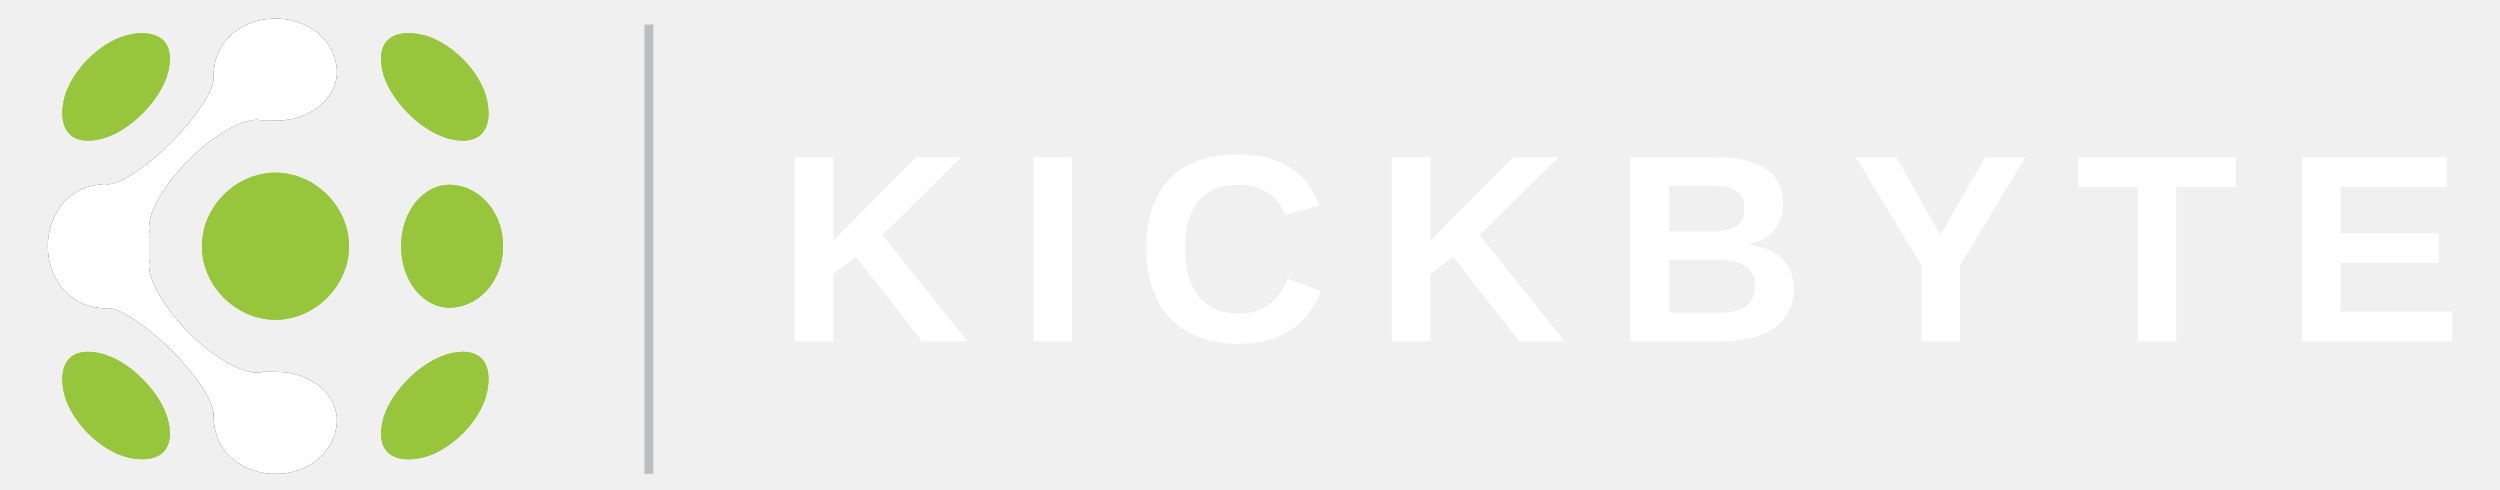
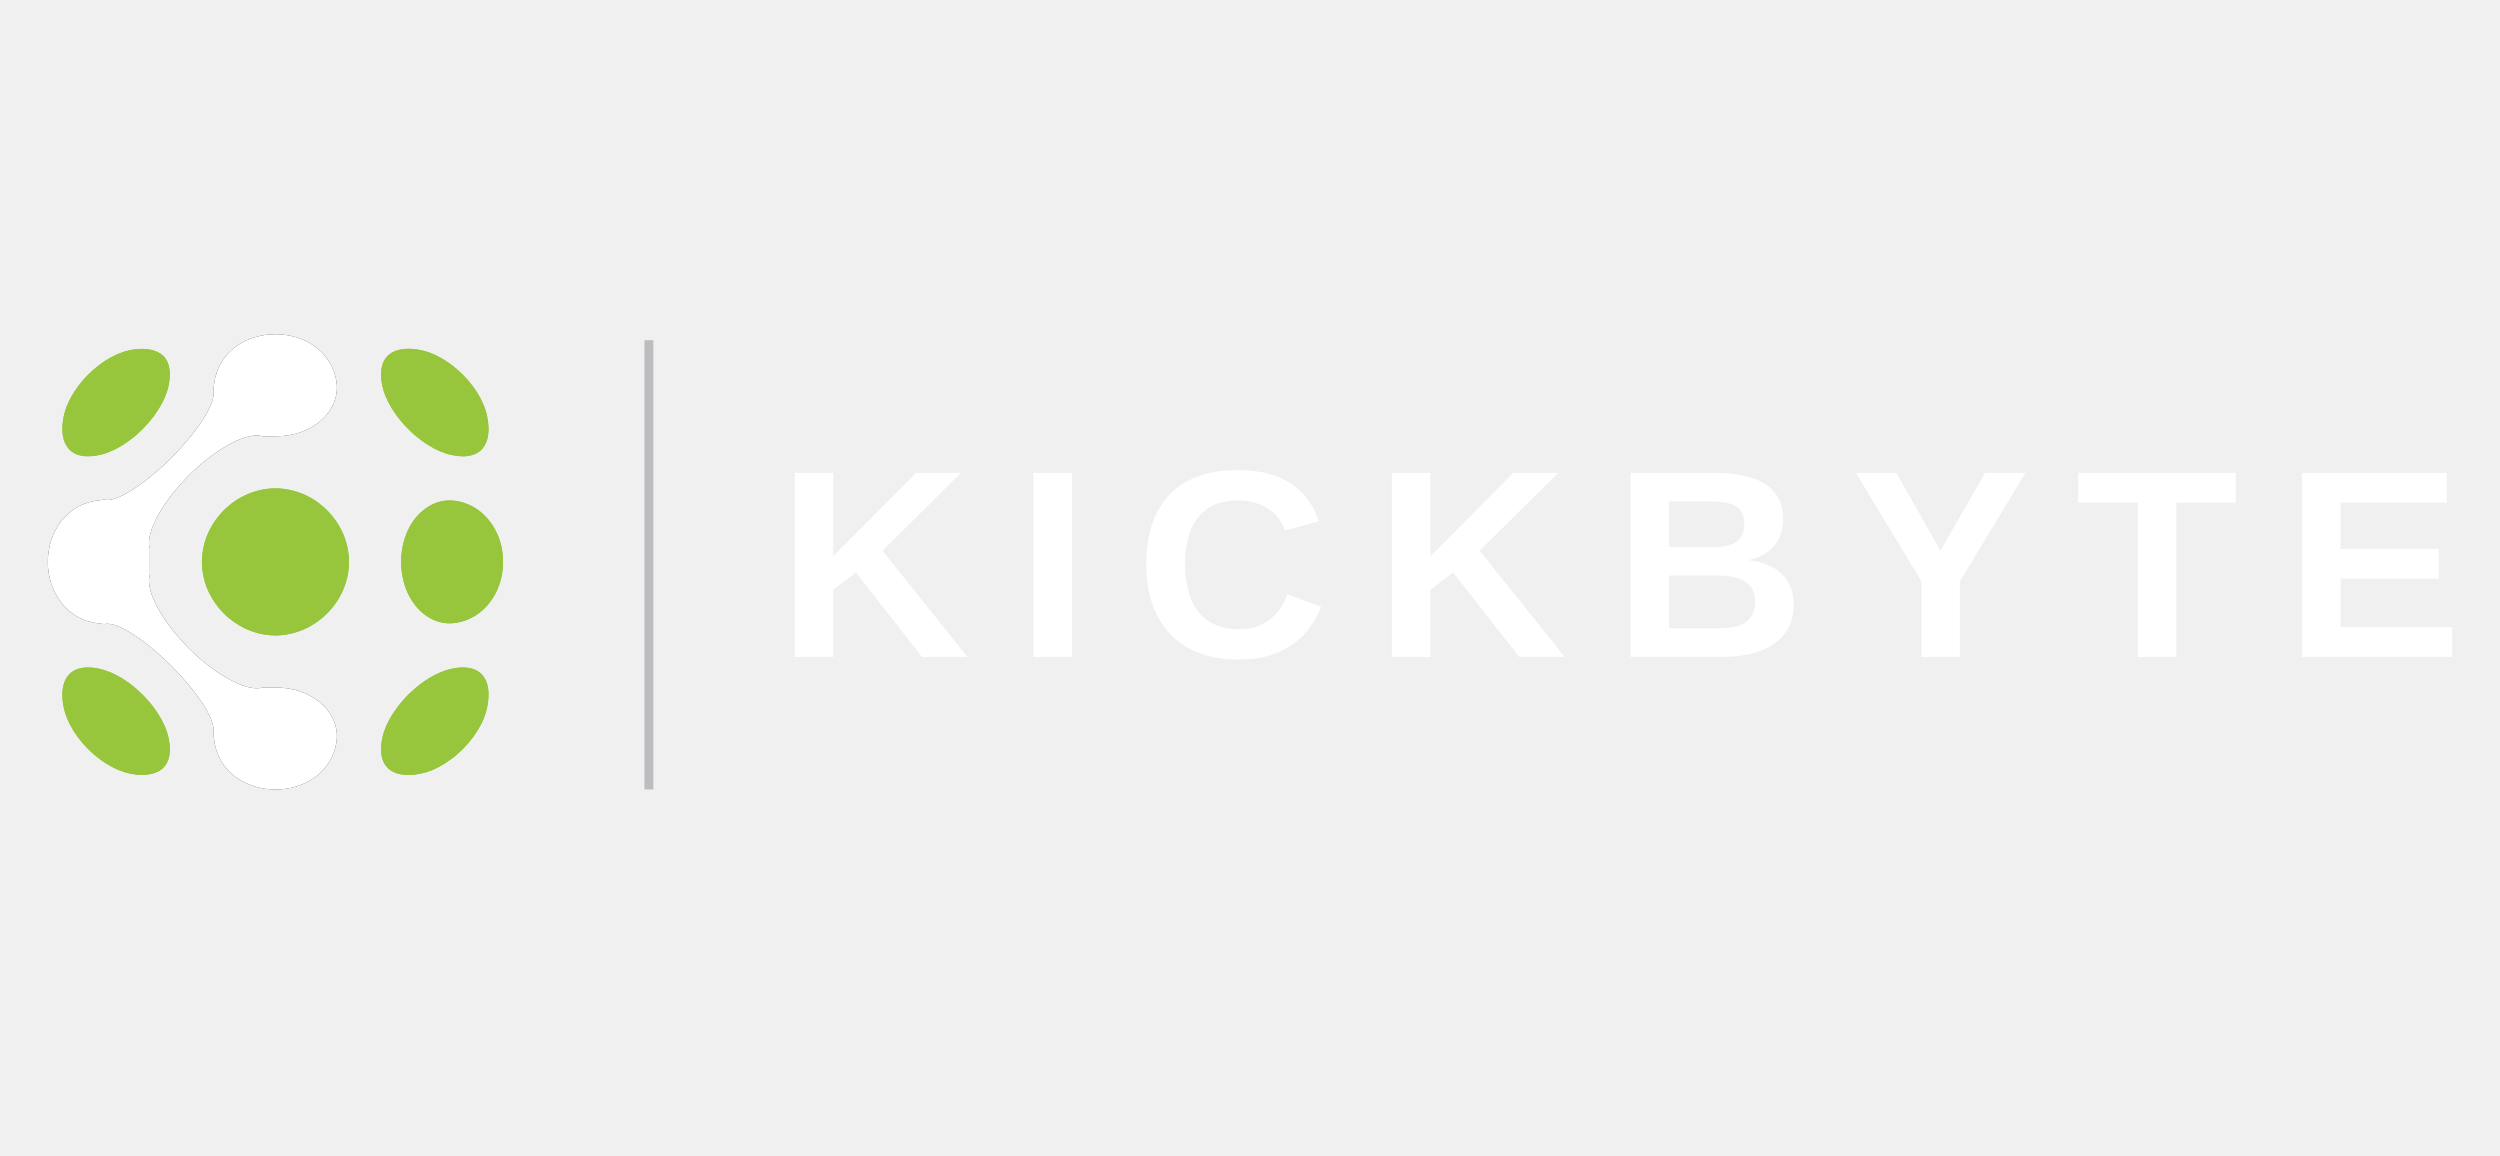
- <svg xmlns="http://www.w3.org/2000/svg" width="792" height="155">
-   <g fill="#FFF">
-     <path d="M292.107 108.118l-20.945-26.78-7.2 5.504v21.276h-12.205V49.796h12.205v26.45l26.276-26.45h14.238l-24.913 24.665 26.942 33.657h-14.398zM327.373 108.118V49.796h12.206v58.322h-12.206zM392.566 99.333c2.28 0 4.262-.324 5.929-.981 1.679-.638 3.122-1.485 4.35-2.54a15.467 15.467 0 003.065-3.548 25.197 25.197 0 002.01-4.022l10.631 4.022a32.884 32.884 0 01-3.357 6.151c-1.382 2.026-3.111 3.806-5.167 5.354-2.076 1.549-4.53 2.787-7.393 3.741-2.851.941-6.214 1.426-10.068 1.426-5.056 0-9.431-.751-13.124-2.25-3.698-1.499-6.759-3.602-9.164-6.302-2.416-2.688-4.219-5.872-5.39-9.567-1.178-3.705-1.748-7.743-1.748-12.136 0-4.536.57-8.662 1.748-12.324 1.171-3.668 2.955-6.784 5.322-9.368 2.367-2.597 5.372-4.573 8.996-5.966 3.631-1.394 7.906-2.095 12.82-2.095 3.804 0 7.13.391 9.988 1.195 2.86.813 5.334 1.928 7.404 3.378a20.388 20.388 0 015.174 5.13 25.323 25.323 0 013.214 6.524l-10.762 2.936a13.007 13.007 0 00-1.784-3.586c-.799-1.14-1.815-2.143-3.042-3.029-1.227-.893-2.671-1.594-4.319-2.131-1.653-.545-3.537-.813-5.631-.813-2.955 0-5.496.484-7.615 1.425-2.125.955-3.872 2.312-5.235 4.084-1.37 1.759-2.38 3.872-3.018 6.344-.651 2.472-.979 5.248-.979 8.296 0 3.037.328 5.817.979 8.334.638 2.534 1.66 4.7 3.042 6.536 1.376 1.815 3.148 3.234 5.31 4.249 2.169 1.029 4.771 1.533 7.814 1.533zM481.295 108.118l-20.947-26.78-7.2 5.504v21.276h-12.205V49.796h12.205v26.45l26.288-26.45h14.227l-24.914 24.665 26.947 33.657h-14.401zM568.241 91.476c0 2.95-.589 5.478-1.777 7.591-1.179 2.119-2.801 3.835-4.858 5.167-2.059 1.352-4.441 2.323-7.176 2.947a39.69 39.69 0 01-8.698.938h-29.171V49.796h26.694c3.444 0 6.506.304 9.206.886 2.682.601 4.957 1.499 6.81 2.714 1.853 1.22 3.251 2.732 4.199 4.573.949 1.833 1.438 3.996 1.438 6.479 0 3.314-.93 6.11-2.757 8.39-1.847 2.268-4.646 3.805-8.389 4.609 4.72.551 8.314 2.033 10.78 4.447 2.473 2.419 3.699 5.602 3.699 9.582zm-15.638-25.372c0-2.616-.836-4.475-2.502-5.583-1.674-1.103-4.146-1.661-7.43-1.661h-13.903v14.45h13.99c3.444 0 5.947-.601 7.503-1.803 1.569-1.202 2.342-2.999 2.342-5.403zm3.403 24.417c0-1.542-.317-2.837-.918-3.885a6.851 6.851 0 00-2.51-2.527c-1.054-.638-2.299-1.098-3.717-1.362-1.426-.286-2.956-.417-4.615-.417h-15.479v16.73h15.929c1.6 0 3.093-.131 4.474-.411 1.389-.247 2.573-.704 3.581-1.361 1.005-.645 1.798-1.52 2.38-2.634.576-1.102.875-2.477.875-4.133zM620.893 84.188v23.93H608.73v-23.93l-20.78-34.392h12.794l13.983 24.665 14.153-24.665h12.787l-20.774 34.392zM689.438 59.233v48.885h-12.213V59.233h-18.828v-9.437h49.908v9.437h-18.867zM729.295 108.118V49.796h45.842v9.437H741.5v14.659h31.117v9.423H741.5v15.354h35.336v9.449h-47.541z" />
-   </g>
-   <path fill="#BCBDBF" d="M204.151 7.776h2.822V150.1h-2.822z" />
-   <path fill="#29333D" d="M103.484 124.618c2.624 3.164 3.727 6.963 3.07 10.735-.666 3.798-2.401 6.829-4.693 9.109-.201.193-.405.37-.597.57-2.225 2.006-4.898 3.382-7.662 4.192a18.418 18.418 0 01-3.052.664c-1.013.147-2.02.211-3.014.211H87c-.994 0-2.001-.063-3.009-.211a18.258 18.258 0 01-3.054-.664c-5.554-1.629-10.707-5.558-12.534-12.05a15.169 15.169 0 01-.415-1.822 82.993 82.993 0 01-.3-2.13c-.025-.13-.05-.244-.05-.331-.034-.3-.065-.48-.089-.61 1.119-4.176-5.679-13.77-13.237-21.313-5.923-5.904-12.094-10.471-16.518-12.4a12.16 12.16 0 00-2.061-.73c-.641-.141-1.208-.234-1.722-.234-.369 0-.718.044-1.029.131-.151-.021-.368-.037-.699-.124a6.2 6.2 0 01-1.144-.137c-.351-.05-.75-.113-1.227-.187a18.427 18.427 0 01-3.423-.955s0-.023-.022-.023a16.481 16.481 0 01-5.48-3.625c-3.906-3.879-5.886-9.479-5.821-14.678-.065-5.21 1.915-10.793 5.821-14.684a16.637 16.637 0 015.48-3.632l.022-.019a18.001 18.001 0 013.423-.959c1.122-.18 1.858-.286 2.37-.322.331-.082.548-.087.699-.119.311.087.66.125 1.029.125.514 0 1.082-.088 1.722-.237a17.398 17.398 0 002.061-.725c4.424-1.926 10.595-6.48 16.518-12.392 7.528-7.559 14.356-17.167 13.237-21.345.024-.135.055-.327.089-.569 0-.105.025-.217.05-.34.062-.514.176-1.19.3-2.175.111-.614.238-1.202.415-1.777 1.827-6.494 6.979-10.435 12.534-12.052a19.693 19.693 0 013.054-.669 22.608 22.608 0 013.011-.216h.536c.995 0 2.001.08 3.014.217 1.013.148 2.039.354 3.052.669 2.764.799 5.437 2.187 7.662 4.201.192.186.396.359.597.558 2.292 2.292 4.027 5.315 4.693 9.089.657 3.787-.446 7.596-3.07 10.743-.229.26-.467.521-.709.774a16.36 16.36 0 01-3.33 2.727c-1.203.768-2.556 1.424-3.969 1.951-2.506.936-5.272 1.394-8.215 1.394-2.677 0-3.667.025-4.058.025-1.324-.477-3.083-.352-5.118.206-.025 0-.037.018-.037.018-.403.112-.793.242-1.208.396-3.346 1.185-7.289 3.513-11.224 6.586a69.757 69.757 0 00-5.777 5.137 66.915 66.915 0 00-4.006 4.393c-.529.608-1.003 1.215-1.493 1.841-.396.507-.768 1.01-1.118 1.53a8.994 8.994 0 00-.744 1.046c-.752 1.06-1.437 2.125-1.992 3.16a7.517 7.517 0 00-.619 1.066c-.264.464-.478.898-.707 1.357-.306.694-.613 1.363-.858 1.994-.213.571-.415 1.11-.561 1.643h.002a15.33 15.33 0 00-.408 1.766c-.242 1.382-.208 2.577.154 3.563 0 .39-.011 1.405-.011 4.032 0 2.703.011 3.717.011 4.088-.362.968-.396 2.163-.154 3.545.09.57.229 1.142.408 1.785h-.002c.146.524.347 1.059.561 1.629.245.631.552 1.309.858 1.99.229.457.443.904.707 1.361.195.36.38.731.619 1.102a34.725 34.725 0 001.992 3.131c.217.357.478.704.744 1.052.351.504.722 1.024 1.118 1.519.49.621.964 1.238 1.493 1.836a66.95 66.95 0 004.006 4.396 67.808 67.808 0 005.777 5.137c3.935 3.081 7.853 5.368 11.224 6.579.415.164.806.294 1.208.404.012 0 .037 0 .037.02 2.035.564 3.794.675 5.118.221.391 0 1.381.02 4.058.02 2.943 0 5.709.451 8.215 1.376.347.13.7.273 1.041.414 1.029.447 1.999.961 2.928 1.549a15.969 15.969 0 013.33 2.72c.241.222.48.502.708.763z" />
-   <g fill="#97C63D">
-     <path d="M21.611 42.007c-1.794-2.18-2.299-5.594-1.476-9.887 1.035-5.254 4.66-10.763 9.313-14.871a40.958 40.958 0 011.586-1.313c1.614-1.275 3.32-2.378 5.086-3.214.58-.306 1.174-.566 1.763-.788a18.234 18.234 0 013.504-1.046c.653-.112 1.298-.224 1.934-.286.634-.05 1.251-.093 1.824-.093.103 0 .208.037.31.037.341.006.685.032 1.013.068.391.025.756.073 1.105.144.314.073.629.124.915.229.344.074.656.204.957.329.253.11.517.204.756.347.505.265.972.576 1.37.941.225.199.415.384.591.613 1.614 1.978 2.058 5.019 1.28 8.804-1.082 5.317-4.96 11.061-9.845 15.417-1.617 1.43-3.352 2.732-5.121 3.804-.592.359-1.18.683-1.803 1.005-.588.29-1.174.557-1.796.817-1.193.508-2.404.892-3.585 1.115a15.72 15.72 0 01-3.401.377c-2.458 0-4.365-.656-5.722-1.951a3.565 3.565 0 01-.558-.598zM153.559 63.347c3.919 3.865 5.868 9.441 5.809 14.634.059 5.223-1.89 10.824-5.809 14.683a16.294 16.294 0 01-8.934 4.623c-.353.05-.709.1-1.084.137-.372.023-.725.05-1.097.05-2.503 0-4.916-.751-7.088-2.176a15.17 15.17 0 01-2.49-2.026 23.492 23.492 0 01-1.128-1.245c-2.995-3.648-4.662-8.648-4.662-14.021 0-5.409 1.667-10.378 4.662-14.051a16.37 16.37 0 011.128-1.222 15.875 15.875 0 012.49-2.02c2.172-1.425 4.585-2.181 7.088-2.181.372 0 .725.025 1.097.057.375.043.731.075 1.084.124 3.659.632 6.635 2.316 8.934 4.634zM152.928 113.967c1.8 2.17 2.286 5.614 1.44 9.907-.995 5.254-4.625 10.762-9.287 14.874-.511.471-1.035.908-1.595 1.321-1.63 1.245-3.334 2.34-5.056 3.215-.601.297-1.159.564-1.766.788a18.145 18.145 0 01-3.516 1.048c-.657.104-1.298.217-1.949.297-.623.073-1.214.09-1.815.09-2.735 0-4.972-.711-6.421-2.093a8.431 8.431 0 01-.585-.65c-.688-.818-1.168-1.84-1.413-3.011-.161-.711-.232-1.485-.244-2.294 0-.811.071-1.665.204-2.563v-.029c.04-.311.096-.595.152-.889a18.784 18.784 0 011.115-3.585c.248-.614.526-1.208.83-1.799.332-.588.644-1.182 1.004-1.81a36.526 36.526 0 013.819-5.123 31.596 31.596 0 013.074-3.071 33.881 33.881 0 015.133-3.829 54.994 54.994 0 011.794-.987c.607-.311 1.22-.588 1.799-.831a20.002 20.002 0 013.591-1.118c2.448-.505 4.561-.505 6.264 0 .301.066.577.153.827.283a5.96 5.96 0 011.419.768c.019 0 .019 0 .019.027.232.146.418.34.625.493.178.194.373.377.538.571zM103.603 61.65c4.265 4.249 6.948 10.049 6.966 16.356-.019 6.296-2.701 12.088-6.966 16.344a23.062 23.062 0 01-1.662 1.519c-1.14.972-2.388 1.796-3.698 2.547a23.032 23.032 0 01-10.982 2.9 22.928 22.928 0 01-10.97-2.9 27.36 27.36 0 01-3.717-2.547c-.57-.494-1.144-.984-1.664-1.519a22.374 22.374 0 01-1.509-1.666 23.731 23.731 0 01-3.559-5.744 21.925 21.925 0 01-1.583-5.444 12.437 12.437 0 01-.155-1.158 20.944 20.944 0 010-4.661c.034-.389.087-.761.155-1.158a21.928 21.928 0 011.583-5.446c.92-2.095 2.1-4.021 3.559-5.75.477-.589.982-1.14 1.509-1.672.521-.534 1.094-1.023 1.664-1.507a21.925 21.925 0 013.717-2.552c3.29-1.814 7.035-2.869 10.97-2.894 3.928.025 7.68 1.08 10.982 2.894a22.095 22.095 0 013.698 2.552c.593.482 1.135.972 1.662 1.506zM53.441 133.978c.778 3.769.334 6.816-1.28 8.786a5.64 5.64 0 01-.591.65 7.927 7.927 0 01-1.37.955c-.239.117-.502.217-.756.327-.301.113-.613.25-.957.337-.286.094-.601.146-.902.214-.362.063-.728.12-1.118.17-.328.01-.672.037-1.013.05-.102 0-.207.023-.31.023-.573 0-1.19-.036-1.824-.073-.636-.08-1.28-.193-1.934-.297a18.458 18.458 0 01-3.504-1.048 17.792 17.792 0 01-1.763-.788c-1.766-.875-3.472-1.97-5.086-3.215a29.422 29.422 0 01-1.586-1.321c-4.653-4.112-8.278-9.62-9.313-14.874-.824-4.293-.319-7.737 1.476-9.907.183-.193.35-.377.557-.571 1.357-1.288 3.265-1.945 5.722-1.945 1.056 0 2.193.106 3.401.374a19.18 19.18 0 013.585 1.118 17.4 17.4 0 011.796.831c.623.304 1.211.634 1.803.987a33.79 33.79 0 015.121 3.829c4.886 4.316 8.765 10.074 9.846 15.388zM120.719 18.551c.012-.817.083-1.587.244-2.286.245-1.184.725-2.218 1.413-3.049.173-.229.384-.414.585-.613 1.45-1.394 3.686-2.101 6.421-2.101.601 0 1.193.007 1.815.1.651.037 1.292.155 1.949.286 1.18.229 2.354.562 3.516 1.046.607.222 1.165.482 1.766.788 1.722.836 3.426 1.939 5.056 3.214.561.421 1.084.854 1.595 1.313 4.662 4.107 8.292 9.617 9.287 14.871.846 4.293.36 7.708-1.44 9.887-.165.237-.36.422-.54.596-.208.173-.394.354-.625.5l-.019.032c-.456.292-.899.577-1.419.763a6.324 6.324 0 01-.827.279c-1.703.521-3.816.521-6.264 0-1.177-.224-2.37-.607-3.591-1.115-.579-.26-1.192-.527-1.799-.817-.573-.322-1.181-.646-1.794-1.005a36.106 36.106 0 01-5.133-3.804c-1.072-.985-2.122-2.015-3.074-3.086a35.884 35.884 0 01-3.819-5.135c-.36-.614-.672-1.222-1.004-1.798-.304-.594-.566-1.202-.83-1.809a18.649 18.649 0 01-1.115-3.575c-.056-.304-.112-.583-.152-.898v-.019a17.762 17.762 0 01-.202-2.565z" />
-   </g>
-   <path fill="#FFF" d="M103.484 124.618c2.624 3.164 3.727 6.963 3.07 10.735-.666 3.798-2.401 6.829-4.693 9.109-.201.193-.405.37-.597.57-2.225 2.006-4.898 3.382-7.662 4.192a18.418 18.418 0 01-3.052.664c-1.013.147-2.02.211-3.014.211H87c-.994 0-2.001-.063-3.009-.211a18.258 18.258 0 01-3.054-.664c-5.554-1.629-10.707-5.558-12.534-12.05a15.169 15.169 0 01-.415-1.822 82.993 82.993 0 01-.3-2.13c-.025-.13-.05-.244-.05-.331-.034-.3-.065-.48-.089-.61 1.119-4.176-5.679-13.77-13.237-21.313-5.923-5.904-12.094-10.471-16.518-12.4a12.16 12.16 0 00-2.061-.73c-.641-.141-1.208-.234-1.722-.234-.369 0-.718.044-1.029.131-.151-.021-.368-.037-.699-.124a6.2 6.2 0 01-1.144-.137c-.351-.05-.75-.113-1.227-.187a18.427 18.427 0 01-3.423-.955s0-.023-.022-.023a16.481 16.481 0 01-5.48-3.625c-3.906-3.879-5.886-9.479-5.821-14.678-.065-5.21 1.915-10.793 5.821-14.684a16.637 16.637 0 015.48-3.632l.022-.019a18.001 18.001 0 013.423-.959c1.122-.18 1.858-.286 2.37-.322.331-.082.548-.087.699-.119.311.087.66.125 1.029.125.514 0 1.082-.088 1.722-.237a17.398 17.398 0 002.061-.725c4.424-1.926 10.595-6.48 16.518-12.392 7.528-7.559 14.356-17.167 13.237-21.345.024-.135.055-.327.089-.569 0-.105.025-.217.05-.34.062-.514.176-1.19.3-2.175.111-.614.238-1.202.415-1.777 1.827-6.494 6.979-10.435 12.534-12.052a19.693 19.693 0 013.054-.669 22.608 22.608 0 013.011-.216h.536c.995 0 2.001.08 3.014.217 1.013.148 2.039.354 3.052.669 2.764.799 5.437 2.187 7.662 4.201.192.186.396.359.597.558 2.292 2.292 4.027 5.315 4.693 9.089.657 3.787-.446 7.596-3.07 10.743-.229.26-.467.521-.709.774a16.36 16.36 0 01-3.33 2.727c-1.203.768-2.556 1.424-3.969 1.951-2.506.936-5.272 1.394-8.215 1.394-2.677 0-3.667.025-4.058.025-1.324-.477-3.083-.352-5.118.206-.025 0-.037.018-.037.018-.403.112-.793.242-1.208.396-3.346 1.185-7.289 3.513-11.224 6.586a69.757 69.757 0 00-5.777 5.137 66.915 66.915 0 00-4.006 4.393c-.529.608-1.003 1.215-1.493 1.841-.396.507-.768 1.01-1.118 1.53a8.994 8.994 0 00-.744 1.046c-.752 1.06-1.437 2.125-1.992 3.16a7.517 7.517 0 00-.619 1.066c-.264.464-.478.898-.707 1.357-.306.694-.613 1.363-.858 1.994-.213.571-.415 1.11-.561 1.643h.002a15.33 15.33 0 00-.408 1.766c-.242 1.382-.208 2.577.154 3.563 0 .39-.011 1.405-.011 4.032 0 2.703.011 3.717.011 4.088-.362.968-.396 2.163-.154 3.545.09.57.229 1.142.408 1.785h-.002c.146.524.347 1.059.561 1.629.245.631.552 1.309.858 1.99.229.457.443.904.707 1.361.195.36.38.731.619 1.102a34.725 34.725 0 001.992 3.131c.217.357.478.704.744 1.052.351.504.722 1.024 1.118 1.519.49.621.964 1.238 1.493 1.836a66.95 66.95 0 004.006 4.396 67.808 67.808 0 005.777 5.137c3.935 3.081 7.853 5.368 11.224 6.579.415.164.806.294 1.208.404.012 0 .037 0 .037.02 2.035.564 3.794.675 5.118.221.391 0 1.381.02 4.058.02 2.943 0 5.709.451 8.215 1.376.347.13.7.273 1.041.414 1.029.447 1.999.961 2.928 1.549a15.969 15.969 0 013.33 2.72c.241.222.48.502.708.763z" />
-   <g fill="#97C63D">
-     <path d="M21.611 42.007c-1.794-2.18-2.299-5.594-1.476-9.887 1.035-5.254 4.66-10.763 9.313-14.871a40.958 40.958 0 011.586-1.313c1.614-1.275 3.32-2.378 5.086-3.214.58-.306 1.174-.566 1.763-.788a18.234 18.234 0 013.504-1.046c.653-.112 1.298-.224 1.934-.286.634-.05 1.251-.093 1.824-.093.103 0 .208.037.31.037.341.006.685.032 1.013.068.391.025.756.073 1.105.144.314.073.629.124.915.229.344.074.656.204.957.329.253.11.517.204.756.347.505.265.972.576 1.37.941.225.199.415.384.591.613 1.614 1.978 2.058 5.019 1.28 8.804-1.082 5.317-4.96 11.061-9.845 15.417-1.617 1.43-3.352 2.732-5.121 3.804-.592.359-1.18.683-1.803 1.005-.588.29-1.174.557-1.796.817-1.193.508-2.404.892-3.585 1.115a15.72 15.72 0 01-3.401.377c-2.458 0-4.365-.656-5.722-1.951a3.565 3.565 0 01-.558-.598zM153.559 63.347c3.919 3.865 5.868 9.441 5.809 14.634.059 5.223-1.89 10.824-5.809 14.683a16.294 16.294 0 01-8.934 4.623c-.353.05-.709.1-1.084.137-.372.023-.725.05-1.097.05-2.503 0-4.916-.751-7.088-2.176a15.17 15.17 0 01-2.49-2.026 23.492 23.492 0 01-1.128-1.245c-2.995-3.648-4.662-8.648-4.662-14.021 0-5.409 1.667-10.378 4.662-14.051a16.37 16.37 0 011.128-1.222 15.875 15.875 0 012.49-2.02c2.172-1.425 4.585-2.181 7.088-2.181.372 0 .725.025 1.097.057.375.043.731.075 1.084.124 3.659.632 6.635 2.316 8.934 4.634zM152.928 113.967c1.8 2.17 2.286 5.614 1.44 9.907-.995 5.254-4.625 10.762-9.287 14.874-.511.471-1.035.908-1.595 1.321-1.63 1.245-3.334 2.34-5.056 3.215-.601.297-1.159.564-1.766.788a18.145 18.145 0 01-3.516 1.048c-.657.104-1.298.217-1.949.297-.623.073-1.214.09-1.815.09-2.735 0-4.972-.711-6.421-2.093a8.431 8.431 0 01-.585-.65c-.688-.818-1.168-1.84-1.413-3.011-.161-.711-.232-1.485-.244-2.294 0-.811.071-1.665.204-2.563v-.029c.04-.311.096-.595.152-.889a18.784 18.784 0 011.115-3.585c.248-.614.526-1.208.83-1.799.332-.588.644-1.182 1.004-1.81a36.526 36.526 0 013.819-5.123 31.596 31.596 0 013.074-3.071 33.881 33.881 0 015.133-3.829 54.994 54.994 0 011.794-.987c.607-.311 1.22-.588 1.799-.831a20.002 20.002 0 013.591-1.118c2.448-.505 4.561-.505 6.264 0 .301.066.577.153.827.283a5.96 5.96 0 011.419.768c.019 0 .019 0 .019.027.232.146.418.34.625.493.178.194.373.377.538.571zM103.603 61.65c4.265 4.249 6.948 10.049 6.966 16.356-.019 6.296-2.701 12.088-6.966 16.344a23.062 23.062 0 01-1.662 1.519c-1.14.972-2.388 1.796-3.698 2.547a23.032 23.032 0 01-10.982 2.9 22.928 22.928 0 01-10.97-2.9 27.36 27.36 0 01-3.717-2.547c-.57-.494-1.144-.984-1.664-1.519a22.374 22.374 0 01-1.509-1.666 23.731 23.731 0 01-3.559-5.744 21.925 21.925 0 01-1.583-5.444 12.437 12.437 0 01-.155-1.158 20.944 20.944 0 010-4.661c.034-.389.087-.761.155-1.158a21.928 21.928 0 011.583-5.446c.92-2.095 2.1-4.021 3.559-5.75.477-.589.982-1.14 1.509-1.672.521-.534 1.094-1.023 1.664-1.507a21.925 21.925 0 013.717-2.552c3.29-1.814 7.035-2.869 10.97-2.894 3.928.025 7.68 1.08 10.982 2.894a22.095 22.095 0 013.698 2.552c.593.482 1.135.972 1.662 1.506zM53.441 133.978c.778 3.769.334 6.816-1.28 8.786a5.64 5.64 0 01-.591.65 7.927 7.927 0 01-1.37.955c-.239.117-.502.217-.756.327-.301.113-.613.25-.957.337-.286.094-.601.146-.902.214-.362.063-.728.12-1.118.17-.328.01-.672.037-1.013.05-.102 0-.207.023-.31.023-.573 0-1.19-.036-1.824-.073-.636-.08-1.28-.193-1.934-.297a18.458 18.458 0 01-3.504-1.048 17.792 17.792 0 01-1.763-.788c-1.766-.875-3.472-1.97-5.086-3.215a29.422 29.422 0 01-1.586-1.321c-4.653-4.112-8.278-9.62-9.313-14.874-.824-4.293-.319-7.737 1.476-9.907.183-.193.35-.377.557-.571 1.357-1.288 3.265-1.945 5.722-1.945 1.056 0 2.193.106 3.401.374a19.18 19.18 0 013.585 1.118 17.4 17.4 0 011.796.831c.623.304 1.211.634 1.803.987a33.79 33.79 0 015.121 3.829c4.886 4.316 8.765 10.074 9.846 15.388zM120.719 18.551c.012-.817.083-1.587.244-2.286.245-1.184.725-2.218 1.413-3.049.173-.229.384-.414.585-.613 1.45-1.394 3.686-2.101 6.421-2.101.601 0 1.193.007 1.815.1.651.037 1.292.155 1.949.286 1.18.229 2.354.562 3.516 1.046.607.222 1.165.482 1.766.788 1.722.836 3.426 1.939 5.056 3.214.561.421 1.084.854 1.595 1.313 4.662 4.107 8.292 9.617 9.287 14.871.846 4.293.36 7.708-1.44 9.887-.165.237-.36.422-.54.596-.208.173-.394.354-.625.5l-.019.032c-.456.292-.899.577-1.419.763a6.324 6.324 0 01-.827.279c-1.703.521-3.816.521-6.264 0-1.177-.224-2.37-.607-3.591-1.115-.579-.26-1.192-.527-1.799-.817-.573-.322-1.181-.646-1.794-1.005a36.106 36.106 0 01-5.133-3.804c-1.072-.985-2.122-2.015-3.074-3.086a35.884 35.884 0 01-3.819-5.135c-.36-.614-.672-1.222-1.004-1.798-.304-.594-.566-1.202-.83-1.809a18.649 18.649 0 01-1.115-3.575c-.056-.304-.112-.583-.152-.898v-.019a17.762 17.762 0 01-.202-2.565z" />
+ <svg xmlns="http://www.w3.org/2000/svg" width="792" height="366">
+   <g transform="translate(0 100)">
+     <g fill="#FFF">
+       <path d="M292.107 108.118l-20.945-26.78-7.2 5.504v21.276h-12.205V49.796h12.205v26.45l26.276-26.45h14.238l-24.913 24.665 26.942 33.657h-14.398zM327.373 108.118V49.796h12.206v58.322h-12.206zM392.566 99.333c2.28 0 4.262-.324 5.929-.981 1.679-.638 3.122-1.485 4.35-2.54a15.467 15.467 0 003.065-3.548 25.197 25.197 0 002.01-4.022l10.631 4.022a32.884 32.884 0 01-3.357 6.151c-1.382 2.026-3.111 3.806-5.167 5.354-2.076 1.549-4.53 2.787-7.393 3.741-2.851.941-6.214 1.426-10.068 1.426-5.056 0-9.431-.751-13.124-2.25-3.698-1.499-6.759-3.602-9.164-6.302-2.416-2.688-4.219-5.872-5.39-9.567-1.178-3.705-1.748-7.743-1.748-12.136 0-4.536.57-8.662 1.748-12.324 1.171-3.668 2.955-6.784 5.322-9.368 2.367-2.597 5.372-4.573 8.996-5.966 3.631-1.394 7.906-2.095 12.82-2.095 3.804 0 7.13.391 9.988 1.195 2.86.813 5.334 1.928 7.404 3.378a20.388 20.388 0 015.174 5.13 25.323 25.323 0 013.214 6.524l-10.762 2.936a13.007 13.007 0 00-1.784-3.586c-.799-1.14-1.815-2.143-3.042-3.029-1.227-.893-2.671-1.594-4.319-2.131-1.653-.545-3.537-.813-5.631-.813-2.955 0-5.496.484-7.615 1.425-2.125.955-3.872 2.312-5.235 4.084-1.37 1.759-2.38 3.872-3.018 6.344-.651 2.472-.979 5.248-.979 8.296 0 3.037.328 5.817.979 8.334.638 2.534 1.66 4.7 3.042 6.536 1.376 1.815 3.148 3.234 5.31 4.249 2.169 1.029 4.771 1.533 7.814 1.533zM481.295 108.118l-20.947-26.78-7.2 5.504v21.276h-12.205V49.796h12.205v26.45l26.288-26.45h14.227l-24.914 24.665 26.947 33.657h-14.401zM568.241 91.476c0 2.95-.589 5.478-1.777 7.591-1.179 2.119-2.801 3.835-4.858 5.167-2.059 1.352-4.441 2.323-7.176 2.947a39.69 39.69 0 01-8.698.938h-29.171V49.796h26.694c3.444 0 6.506.304 9.206.886 2.682.601 4.957 1.499 6.81 2.714 1.853 1.22 3.251 2.732 4.199 4.573.949 1.833 1.438 3.996 1.438 6.479 0 3.314-.93 6.11-2.757 8.39-1.847 2.268-4.646 3.805-8.389 4.609 4.72.551 8.314 2.033 10.78 4.447 2.473 2.419 3.699 5.602 3.699 9.582zm-15.638-25.372c0-2.616-.836-4.475-2.502-5.583-1.674-1.103-4.146-1.661-7.43-1.661h-13.903v14.45h13.99c3.444 0 5.947-.601 7.503-1.803 1.569-1.202 2.342-2.999 2.342-5.403zm3.403 24.417c0-1.542-.317-2.837-.918-3.885a6.851 6.851 0 00-2.51-2.527c-1.054-.638-2.299-1.098-3.717-1.362-1.426-.286-2.956-.417-4.615-.417h-15.479v16.73h15.929c1.6 0 3.093-.131 4.474-.411 1.389-.247 2.573-.704 3.581-1.361 1.005-.645 1.798-1.52 2.38-2.634.576-1.102.875-2.477.875-4.133zM620.893 84.188v23.93H608.73v-23.93l-20.78-34.392h12.794l13.983 24.665 14.153-24.665h12.787l-20.774 34.392zM689.438 59.233v48.885h-12.213V59.233h-18.828v-9.437h49.908v9.437h-18.867zM729.295 108.118V49.796h45.842v9.437H741.5v14.659h31.117v9.423H741.5v15.354h35.336v9.449h-47.541z" />
+     </g>
+     <path fill="#BCBDBF" d="M204.151 7.776h2.822V150.1h-2.822z" />
+     <path fill="#29333D" d="M103.484 124.618c2.624 3.164 3.727 6.963 3.07 10.735-.666 3.798-2.401 6.829-4.693 9.109-.201.193-.405.37-.597.57-2.225 2.006-4.898 3.382-7.662 4.192a18.418 18.418 0 01-3.052.664c-1.013.147-2.02.211-3.014.211H87c-.994 0-2.001-.063-3.009-.211a18.258 18.258 0 01-3.054-.664c-5.554-1.629-10.707-5.558-12.534-12.05a15.169 15.169 0 01-.415-1.822 82.993 82.993 0 01-.3-2.13c-.025-.13-.05-.244-.05-.331-.034-.3-.065-.48-.089-.61 1.119-4.176-5.679-13.77-13.237-21.313-5.923-5.904-12.094-10.471-16.518-12.4a12.16 12.16 0 00-2.061-.73c-.641-.141-1.208-.234-1.722-.234-.369 0-.718.044-1.029.131-.151-.021-.368-.037-.699-.124a6.2 6.2 0 01-1.144-.137c-.351-.05-.75-.113-1.227-.187a18.427 18.427 0 01-3.423-.955s0-.023-.022-.023a16.481 16.481 0 01-5.48-3.625c-3.906-3.879-5.886-9.479-5.821-14.678-.065-5.21 1.915-10.793 5.821-14.684a16.637 16.637 0 015.48-3.632l.022-.019a18.001 18.001 0 013.423-.959c1.122-.18 1.858-.286 2.37-.322.331-.082.548-.087.699-.119.311.087.66.125 1.029.125.514 0 1.082-.088 1.722-.237a17.398 17.398 0 002.061-.725c4.424-1.926 10.595-6.48 16.518-12.392 7.528-7.559 14.356-17.167 13.237-21.345.024-.135.055-.327.089-.569 0-.105.025-.217.05-.34.062-.514.176-1.19.3-2.175.111-.614.238-1.202.415-1.777 1.827-6.494 6.979-10.435 12.534-12.052a19.693 19.693 0 013.054-.669 22.608 22.608 0 013.011-.216h.536c.995 0 2.001.08 3.014.217 1.013.148 2.039.354 3.052.669 2.764.799 5.437 2.187 7.662 4.201.192.186.396.359.597.558 2.292 2.292 4.027 5.315 4.693 9.089.657 3.787-.446 7.596-3.07 10.743-.229.26-.467.521-.709.774a16.36 16.36 0 01-3.33 2.727c-1.203.768-2.556 1.424-3.969 1.951-2.506.936-5.272 1.394-8.215 1.394-2.677 0-3.667.025-4.058.025-1.324-.477-3.083-.352-5.118.206-.025 0-.037.018-.037.018-.403.112-.793.242-1.208.396-3.346 1.185-7.289 3.513-11.224 6.586a69.757 69.757 0 00-5.777 5.137 66.915 66.915 0 00-4.006 4.393c-.529.608-1.003 1.215-1.493 1.841-.396.507-.768 1.01-1.118 1.53a8.994 8.994 0 00-.744 1.046c-.752 1.06-1.437 2.125-1.992 3.16a7.517 7.517 0 00-.619 1.066c-.264.464-.478.898-.707 1.357-.306.694-.613 1.363-.858 1.994-.213.571-.415 1.11-.561 1.643h.002a15.33 15.33 0 00-.408 1.766c-.242 1.382-.208 2.577.154 3.563 0 .39-.011 1.405-.011 4.032 0 2.703.011 3.717.011 4.088-.362.968-.396 2.163-.154 3.545.09.57.229 1.142.408 1.785h-.002c.146.524.347 1.059.561 1.629.245.631.552 1.309.858 1.99.229.457.443.904.707 1.361.195.36.38.731.619 1.102a34.725 34.725 0 001.992 3.131c.217.357.478.704.744 1.052.351.504.722 1.024 1.118 1.519.49.621.964 1.238 1.493 1.836a66.95 66.95 0 004.006 4.396 67.808 67.808 0 005.777 5.137c3.935 3.081 7.853 5.368 11.224 6.579.415.164.806.294 1.208.404.012 0 .037 0 .037.02 2.035.564 3.794.675 5.118.221.391 0 1.381.02 4.058.02 2.943 0 5.709.451 8.215 1.376.347.13.7.273 1.041.414 1.029.447 1.999.961 2.928 1.549a15.969 15.969 0 013.33 2.72c.241.222.48.502.708.763z" />
+     <g fill="#97C63D">
+       <path d="M21.611 42.007c-1.794-2.18-2.299-5.594-1.476-9.887 1.035-5.254 4.66-10.763 9.313-14.871a40.958 40.958 0 011.586-1.313c1.614-1.275 3.32-2.378 5.086-3.214.58-.306 1.174-.566 1.763-.788a18.234 18.234 0 013.504-1.046c.653-.112 1.298-.224 1.934-.286.634-.05 1.251-.093 1.824-.093.103 0 .208.037.31.037.341.006.685.032 1.013.068.391.025.756.073 1.105.144.314.073.629.124.915.229.344.074.656.204.957.329.253.11.517.204.756.347.505.265.972.576 1.37.941.225.199.415.384.591.613 1.614 1.978 2.058 5.019 1.28 8.804-1.082 5.317-4.96 11.061-9.845 15.417-1.617 1.43-3.352 2.732-5.121 3.804-.592.359-1.18.683-1.803 1.005-.588.29-1.174.557-1.796.817-1.193.508-2.404.892-3.585 1.115a15.72 15.72 0 01-3.401.377c-2.458 0-4.365-.656-5.722-1.951a3.565 3.565 0 01-.558-.598zM153.559 63.347c3.919 3.865 5.868 9.441 5.809 14.634.059 5.223-1.89 10.824-5.809 14.683a16.294 16.294 0 01-8.934 4.623c-.353.05-.709.1-1.084.137-.372.023-.725.05-1.097.05-2.503 0-4.916-.751-7.088-2.176a15.17 15.17 0 01-2.49-2.026 23.492 23.492 0 01-1.128-1.245c-2.995-3.648-4.662-8.648-4.662-14.021 0-5.409 1.667-10.378 4.662-14.051a16.37 16.37 0 011.128-1.222 15.875 15.875 0 012.49-2.02c2.172-1.425 4.585-2.181 7.088-2.181.372 0 .725.025 1.097.057.375.043.731.075 1.084.124 3.659.632 6.635 2.316 8.934 4.634zM152.928 113.967c1.8 2.17 2.286 5.614 1.44 9.907-.995 5.254-4.625 10.762-9.287 14.874-.511.471-1.035.908-1.595 1.321-1.63 1.245-3.334 2.34-5.056 3.215-.601.297-1.159.564-1.766.788a18.145 18.145 0 01-3.516 1.048c-.657.104-1.298.217-1.949.297-.623.073-1.214.09-1.815.09-2.735 0-4.972-.711-6.421-2.093a8.431 8.431 0 01-.585-.65c-.688-.818-1.168-1.84-1.413-3.011-.161-.711-.232-1.485-.244-2.294 0-.811.071-1.665.204-2.563v-.029c.04-.311.096-.595.152-.889a18.784 18.784 0 011.115-3.585c.248-.614.526-1.208.83-1.799.332-.588.644-1.182 1.004-1.81a36.526 36.526 0 013.819-5.123 31.596 31.596 0 013.074-3.071 33.881 33.881 0 015.133-3.829 54.994 54.994 0 011.794-.987c.607-.311 1.22-.588 1.799-.831a20.002 20.002 0 013.591-1.118c2.448-.505 4.561-.505 6.264 0 .301.066.577.153.827.283a5.96 5.96 0 011.419.768c.019 0 .019 0 .019.027.232.146.418.34.625.493.178.194.373.377.538.571zM103.603 61.65c4.265 4.249 6.948 10.049 6.966 16.356-.019 6.296-2.701 12.088-6.966 16.344a23.062 23.062 0 01-1.662 1.519c-1.14.972-2.388 1.796-3.698 2.547a23.032 23.032 0 01-10.982 2.9 22.928 22.928 0 01-10.97-2.9 27.36 27.36 0 01-3.717-2.547c-.57-.494-1.144-.984-1.664-1.519a22.374 22.374 0 01-1.509-1.666 23.731 23.731 0 01-3.559-5.744 21.925 21.925 0 01-1.583-5.444 12.437 12.437 0 01-.155-1.158 20.944 20.944 0 010-4.661c.034-.389.087-.761.155-1.158a21.928 21.928 0 011.583-5.446c.92-2.095 2.1-4.021 3.559-5.75.477-.589.982-1.14 1.509-1.672.521-.534 1.094-1.023 1.664-1.507a21.925 21.925 0 013.717-2.552c3.29-1.814 7.035-2.869 10.97-2.894 3.928.025 7.68 1.08 10.982 2.894a22.095 22.095 0 013.698 2.552c.593.482 1.135.972 1.662 1.506zM53.441 133.978c.778 3.769.334 6.816-1.28 8.786a5.64 5.64 0 01-.591.65 7.927 7.927 0 01-1.37.955c-.239.117-.502.217-.756.327-.301.113-.613.25-.957.337-.286.094-.601.146-.902.214-.362.063-.728.12-1.118.17-.328.01-.672.037-1.013.05-.102 0-.207.023-.31.023-.573 0-1.19-.036-1.824-.073-.636-.08-1.28-.193-1.934-.297a18.458 18.458 0 01-3.504-1.048 17.792 17.792 0 01-1.763-.788c-1.766-.875-3.472-1.97-5.086-3.215a29.422 29.422 0 01-1.586-1.321c-4.653-4.112-8.278-9.62-9.313-14.874-.824-4.293-.319-7.737 1.476-9.907.183-.193.35-.377.557-.571 1.357-1.288 3.265-1.945 5.722-1.945 1.056 0 2.193.106 3.401.374a19.18 19.18 0 013.585 1.118 17.4 17.4 0 011.796.831c.623.304 1.211.634 1.803.987a33.79 33.79 0 015.121 3.829c4.886 4.316 8.765 10.074 9.846 15.388zM120.719 18.551c.012-.817.083-1.587.244-2.286.245-1.184.725-2.218 1.413-3.049.173-.229.384-.414.585-.613 1.45-1.394 3.686-2.101 6.421-2.101.601 0 1.193.007 1.815.1.651.037 1.292.155 1.949.286 1.18.229 2.354.562 3.516 1.046.607.222 1.165.482 1.766.788 1.722.836 3.426 1.939 5.056 3.214.561.421 1.084.854 1.595 1.313 4.662 4.107 8.292 9.617 9.287 14.871.846 4.293.36 7.708-1.44 9.887-.165.237-.36.422-.54.596-.208.173-.394.354-.625.5l-.019.032c-.456.292-.899.577-1.419.763a6.324 6.324 0 01-.827.279c-1.703.521-3.816.521-6.264 0-1.177-.224-2.37-.607-3.591-1.115-.579-.26-1.192-.527-1.799-.817-.573-.322-1.181-.646-1.794-1.005a36.106 36.106 0 01-5.133-3.804c-1.072-.985-2.122-2.015-3.074-3.086a35.884 35.884 0 01-3.819-5.135c-.36-.614-.672-1.222-1.004-1.798-.304-.594-.566-1.202-.83-1.809a18.649 18.649 0 01-1.115-3.575c-.056-.304-.112-.583-.152-.898v-.019a17.762 17.762 0 01-.202-2.565z" />
+     </g>
+     <path fill="#FFF" d="M103.484 124.618c2.624 3.164 3.727 6.963 3.07 10.735-.666 3.798-2.401 6.829-4.693 9.109-.201.193-.405.37-.597.57-2.225 2.006-4.898 3.382-7.662 4.192a18.418 18.418 0 01-3.052.664c-1.013.147-2.02.211-3.014.211H87c-.994 0-2.001-.063-3.009-.211a18.258 18.258 0 01-3.054-.664c-5.554-1.629-10.707-5.558-12.534-12.05a15.169 15.169 0 01-.415-1.822 82.993 82.993 0 01-.3-2.13c-.025-.13-.05-.244-.05-.331-.034-.3-.065-.48-.089-.61 1.119-4.176-5.679-13.77-13.237-21.313-5.923-5.904-12.094-10.471-16.518-12.4a12.16 12.16 0 00-2.061-.73c-.641-.141-1.208-.234-1.722-.234-.369 0-.718.044-1.029.131-.151-.021-.368-.037-.699-.124a6.2 6.2 0 01-1.144-.137c-.351-.05-.75-.113-1.227-.187a18.427 18.427 0 01-3.423-.955s0-.023-.022-.023a16.481 16.481 0 01-5.48-3.625c-3.906-3.879-5.886-9.479-5.821-14.678-.065-5.21 1.915-10.793 5.821-14.684a16.637 16.637 0 015.48-3.632l.022-.019a18.001 18.001 0 013.423-.959c1.122-.18 1.858-.286 2.37-.322.331-.082.548-.087.699-.119.311.087.66.125 1.029.125.514 0 1.082-.088 1.722-.237a17.398 17.398 0 002.061-.725c4.424-1.926 10.595-6.48 16.518-12.392 7.528-7.559 14.356-17.167 13.237-21.345.024-.135.055-.327.089-.569 0-.105.025-.217.05-.34.062-.514.176-1.19.3-2.175.111-.614.238-1.202.415-1.777 1.827-6.494 6.979-10.435 12.534-12.052a19.693 19.693 0 013.054-.669 22.608 22.608 0 013.011-.216h.536c.995 0 2.001.08 3.014.217 1.013.148 2.039.354 3.052.669 2.764.799 5.437 2.187 7.662 4.201.192.186.396.359.597.558 2.292 2.292 4.027 5.315 4.693 9.089.657 3.787-.446 7.596-3.07 10.743-.229.26-.467.521-.709.774a16.36 16.36 0 01-3.33 2.727c-1.203.768-2.556 1.424-3.969 1.951-2.506.936-5.272 1.394-8.215 1.394-2.677 0-3.667.025-4.058.025-1.324-.477-3.083-.352-5.118.206-.025 0-.037.018-.037.018-.403.112-.793.242-1.208.396-3.346 1.185-7.289 3.513-11.224 6.586a69.757 69.757 0 00-5.777 5.137 66.915 66.915 0 00-4.006 4.393c-.529.608-1.003 1.215-1.493 1.841-.396.507-.768 1.01-1.118 1.53a8.994 8.994 0 00-.744 1.046c-.752 1.06-1.437 2.125-1.992 3.16a7.517 7.517 0 00-.619 1.066c-.264.464-.478.898-.707 1.357-.306.694-.613 1.363-.858 1.994-.213.571-.415 1.11-.561 1.643h.002a15.33 15.33 0 00-.408 1.766c-.242 1.382-.208 2.577.154 3.563 0 .39-.011 1.405-.011 4.032 0 2.703.011 3.717.011 4.088-.362.968-.396 2.163-.154 3.545.09.57.229 1.142.408 1.785h-.002c.146.524.347 1.059.561 1.629.245.631.552 1.309.858 1.99.229.457.443.904.707 1.361.195.36.38.731.619 1.102a34.725 34.725 0 001.992 3.131c.217.357.478.704.744 1.052.351.504.722 1.024 1.118 1.519.49.621.964 1.238 1.493 1.836a66.95 66.95 0 004.006 4.396 67.808 67.808 0 005.777 5.137c3.935 3.081 7.853 5.368 11.224 6.579.415.164.806.294 1.208.404.012 0 .037 0 .037.02 2.035.564 3.794.675 5.118.221.391 0 1.381.02 4.058.02 2.943 0 5.709.451 8.215 1.376.347.13.7.273 1.041.414 1.029.447 1.999.961 2.928 1.549a15.969 15.969 0 013.33 2.72c.241.222.48.502.708.763z" />
+     <g fill="#97C63D">
+       <path d="M21.611 42.007c-1.794-2.18-2.299-5.594-1.476-9.887 1.035-5.254 4.66-10.763 9.313-14.871a40.958 40.958 0 011.586-1.313c1.614-1.275 3.32-2.378 5.086-3.214.58-.306 1.174-.566 1.763-.788a18.234 18.234 0 013.504-1.046c.653-.112 1.298-.224 1.934-.286.634-.05 1.251-.093 1.824-.093.103 0 .208.037.31.037.341.006.685.032 1.013.068.391.025.756.073 1.105.144.314.073.629.124.915.229.344.074.656.204.957.329.253.11.517.204.756.347.505.265.972.576 1.37.941.225.199.415.384.591.613 1.614 1.978 2.058 5.019 1.28 8.804-1.082 5.317-4.96 11.061-9.845 15.417-1.617 1.43-3.352 2.732-5.121 3.804-.592.359-1.18.683-1.803 1.005-.588.29-1.174.557-1.796.817-1.193.508-2.404.892-3.585 1.115a15.72 15.72 0 01-3.401.377c-2.458 0-4.365-.656-5.722-1.951a3.565 3.565 0 01-.558-.598zM153.559 63.347c3.919 3.865 5.868 9.441 5.809 14.634.059 5.223-1.89 10.824-5.809 14.683a16.294 16.294 0 01-8.934 4.623c-.353.05-.709.1-1.084.137-.372.023-.725.05-1.097.05-2.503 0-4.916-.751-7.088-2.176a15.17 15.17 0 01-2.49-2.026 23.492 23.492 0 01-1.128-1.245c-2.995-3.648-4.662-8.648-4.662-14.021 0-5.409 1.667-10.378 4.662-14.051a16.37 16.37 0 011.128-1.222 15.875 15.875 0 012.49-2.02c2.172-1.425 4.585-2.181 7.088-2.181.372 0 .725.025 1.097.057.375.043.731.075 1.084.124 3.659.632 6.635 2.316 8.934 4.634zM152.928 113.967c1.8 2.17 2.286 5.614 1.44 9.907-.995 5.254-4.625 10.762-9.287 14.874-.511.471-1.035.908-1.595 1.321-1.63 1.245-3.334 2.34-5.056 3.215-.601.297-1.159.564-1.766.788a18.145 18.145 0 01-3.516 1.048c-.657.104-1.298.217-1.949.297-.623.073-1.214.09-1.815.09-2.735 0-4.972-.711-6.421-2.093a8.431 8.431 0 01-.585-.65c-.688-.818-1.168-1.84-1.413-3.011-.161-.711-.232-1.485-.244-2.294 0-.811.071-1.665.204-2.563v-.029c.04-.311.096-.595.152-.889a18.784 18.784 0 011.115-3.585c.248-.614.526-1.208.83-1.799.332-.588.644-1.182 1.004-1.81a36.526 36.526 0 013.819-5.123 31.596 31.596 0 013.074-3.071 33.881 33.881 0 015.133-3.829 54.994 54.994 0 011.794-.987c.607-.311 1.22-.588 1.799-.831a20.002 20.002 0 013.591-1.118c2.448-.505 4.561-.505 6.264 0 .301.066.577.153.827.283a5.96 5.96 0 011.419.768c.019 0 .019 0 .019.027.232.146.418.34.625.493.178.194.373.377.538.571zM103.603 61.65c4.265 4.249 6.948 10.049 6.966 16.356-.019 6.296-2.701 12.088-6.966 16.344a23.062 23.062 0 01-1.662 1.519c-1.14.972-2.388 1.796-3.698 2.547a23.032 23.032 0 01-10.982 2.9 22.928 22.928 0 01-10.97-2.9 27.36 27.36 0 01-3.717-2.547c-.57-.494-1.144-.984-1.664-1.519a22.374 22.374 0 01-1.509-1.666 23.731 23.731 0 01-3.559-5.744 21.925 21.925 0 01-1.583-5.444 12.437 12.437 0 01-.155-1.158 20.944 20.944 0 010-4.661c.034-.389.087-.761.155-1.158a21.928 21.928 0 011.583-5.446c.92-2.095 2.1-4.021 3.559-5.75.477-.589.982-1.14 1.509-1.672.521-.534 1.094-1.023 1.664-1.507a21.925 21.925 0 013.717-2.552c3.29-1.814 7.035-2.869 10.97-2.894 3.928.025 7.68 1.08 10.982 2.894a22.095 22.095 0 013.698 2.552c.593.482 1.135.972 1.662 1.506zM53.441 133.978c.778 3.769.334 6.816-1.28 8.786a5.64 5.64 0 01-.591.65 7.927 7.927 0 01-1.37.955c-.239.117-.502.217-.756.327-.301.113-.613.25-.957.337-.286.094-.601.146-.902.214-.362.063-.728.12-1.118.17-.328.01-.672.037-1.013.05-.102 0-.207.023-.31.023-.573 0-1.19-.036-1.824-.073-.636-.08-1.28-.193-1.934-.297a18.458 18.458 0 01-3.504-1.048 17.792 17.792 0 01-1.763-.788c-1.766-.875-3.472-1.97-5.086-3.215a29.422 29.422 0 01-1.586-1.321c-4.653-4.112-8.278-9.62-9.313-14.874-.824-4.293-.319-7.737 1.476-9.907.183-.193.35-.377.557-.571 1.357-1.288 3.265-1.945 5.722-1.945 1.056 0 2.193.106 3.401.374a19.18 19.18 0 013.585 1.118 17.4 17.4 0 011.796.831c.623.304 1.211.634 1.803.987a33.79 33.79 0 015.121 3.829c4.886 4.316 8.765 10.074 9.846 15.388zM120.719 18.551c.012-.817.083-1.587.244-2.286.245-1.184.725-2.218 1.413-3.049.173-.229.384-.414.585-.613 1.45-1.394 3.686-2.101 6.421-2.101.601 0 1.193.007 1.815.1.651.037 1.292.155 1.949.286 1.18.229 2.354.562 3.516 1.046.607.222 1.165.482 1.766.788 1.722.836 3.426 1.939 5.056 3.214.561.421 1.084.854 1.595 1.313 4.662 4.107 8.292 9.617 9.287 14.871.846 4.293.36 7.708-1.44 9.887-.165.237-.36.422-.54.596-.208.173-.394.354-.625.5l-.019.032c-.456.292-.899.577-1.419.763a6.324 6.324 0 01-.827.279c-1.703.521-3.816.521-6.264 0-1.177-.224-2.37-.607-3.591-1.115-.579-.26-1.192-.527-1.799-.817-.573-.322-1.181-.646-1.794-1.005a36.106 36.106 0 01-5.133-3.804c-1.072-.985-2.122-2.015-3.074-3.086a35.884 35.884 0 01-3.819-5.135c-.36-.614-.672-1.222-1.004-1.798-.304-.594-.566-1.202-.83-1.809a18.649 18.649 0 01-1.115-3.575c-.056-.304-.112-.583-.152-.898v-.019a17.762 17.762 0 01-.202-2.565z" />
+     </g>
  </g>
</svg>
